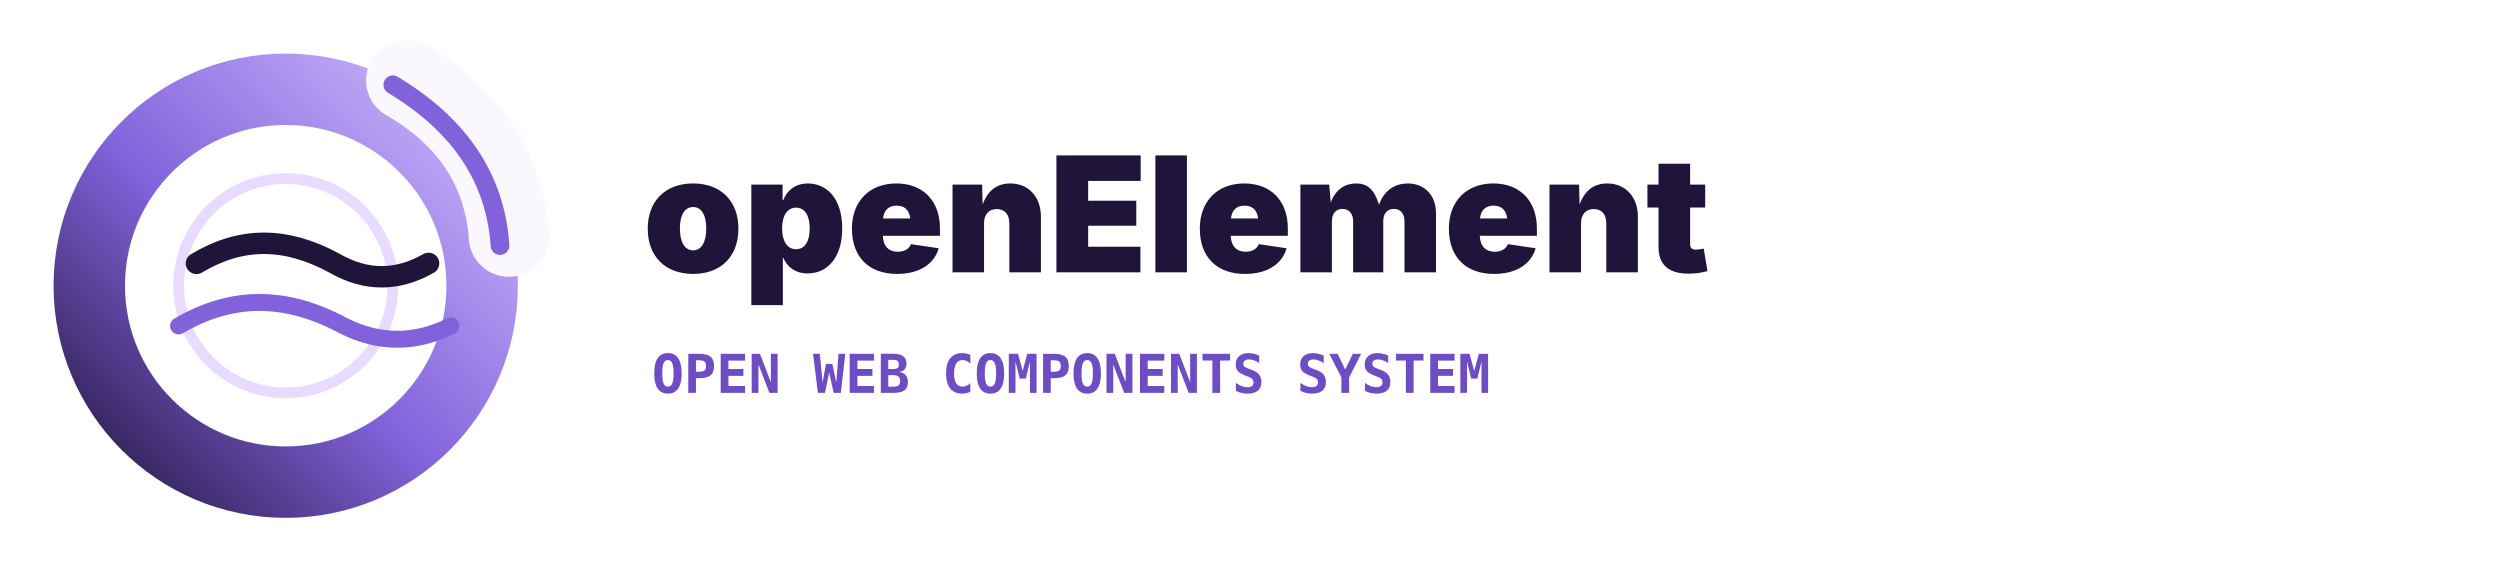
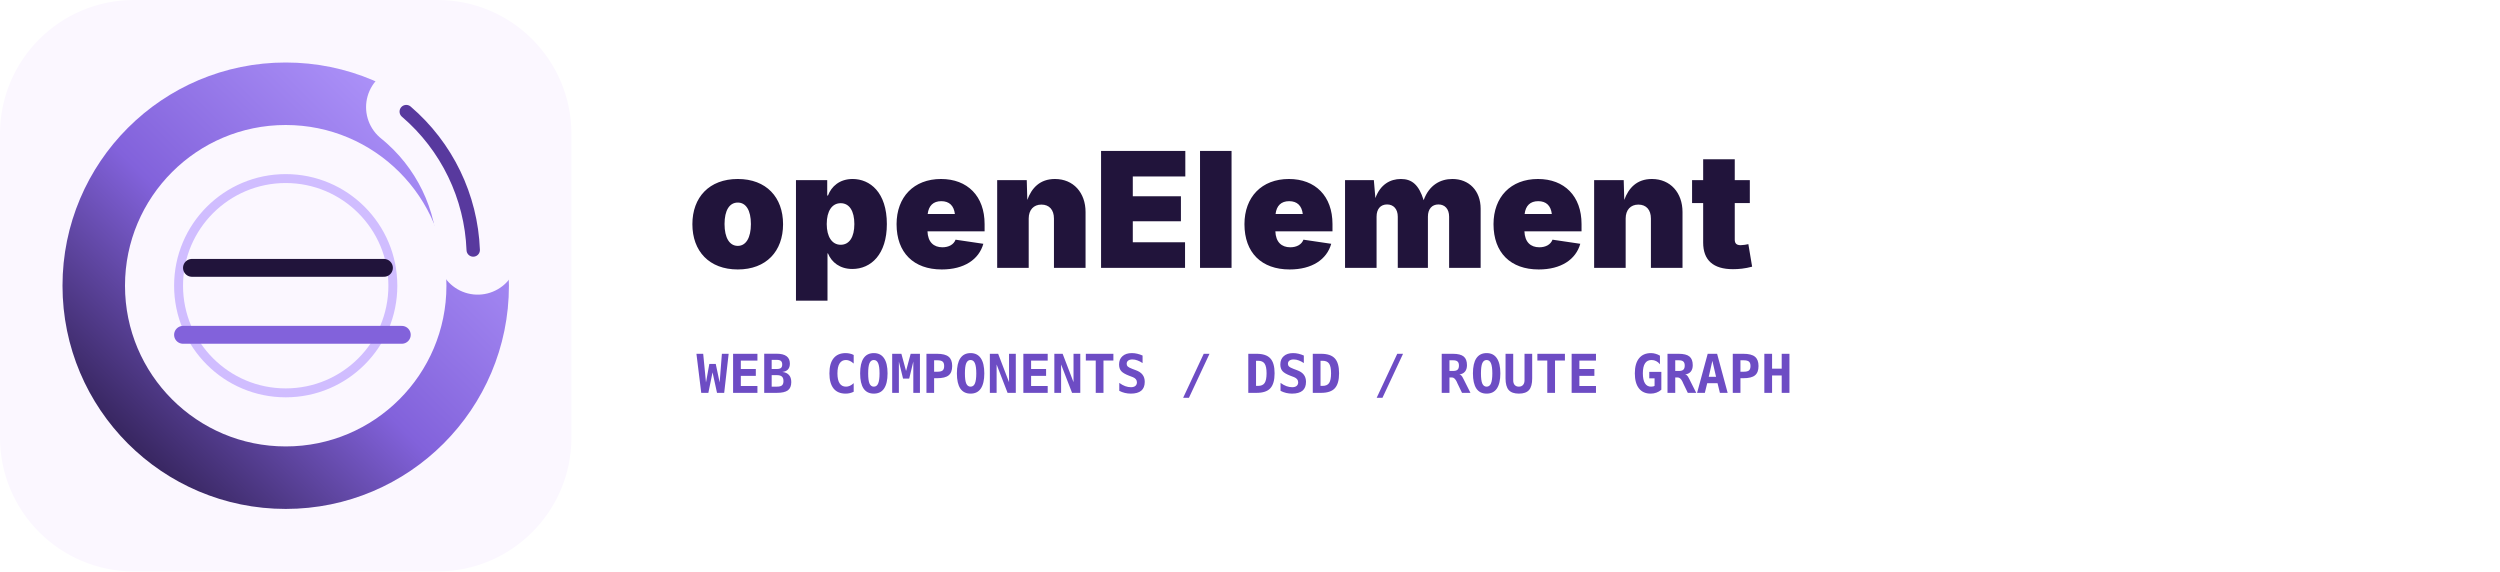
<svg xmlns="http://www.w3.org/2000/svg" viewBox="0 0 560 128" width="560" height="128" role="img">
  <defs>
-     <linearGradient id="open-o-horizontal" x1="16" y1="112" x2="112" y2="18" gradientUnits="userSpaceOnUse">
+     <linearGradient id="aperture-o-horizontal" x1="18" y1="108" x2="104" y2="20" gradientUnits="userSpaceOnUse">
      <stop offset="0" stop-color="#21143b" />
-       <stop offset=".46" stop-color="#8262db" />
-       <stop offset="1" stop-color="#d0bdff" />
+       <stop offset=".48" stop-color="#8262db" />
+       <stop offset="1" stop-color="#b59cff" />
    </linearGradient>
  </defs>
-   <circle cx="64" cy="64" r="44" fill="none" stroke="url(#open-o-horizontal)" stroke-width="16" />
-   <circle cx="64" cy="64" r="24" fill="none" stroke="#e6d8ff" stroke-width="2.4" opacity=".92" />
-   <path d="M91 18 C105 26 113 38 114 53" fill="none" stroke="#fbf7ff" stroke-width="18" stroke-linecap="round" />
-   <path d="M88 19 C103 28 111 40 112 55" fill="none" stroke="#8262db" stroke-width="4.2" stroke-linecap="round" />
-   <path d="M44 59 C54 53 64 53 75 59 C82 63 89 63 96 59" fill="none" stroke="#21143b" stroke-width="4.8" stroke-linecap="round" />
-   <path d="M40 73 C52 66 64 66 77 73 C85 77 93 77 101 73" fill="none" stroke="#8262db" stroke-width="3.8" stroke-linecap="round" />
-   <text x="144" y="61" fill="#21143b" font-family="'Instrument Sans', Inter, Arial, Helvetica, sans-serif" font-size="36" font-weight="850" letter-spacing="0">openElement</text>
-   <text x="146" y="88" fill="#6d4cc4" font-family="'JetBrains Mono', 'SF Mono', Consolas, monospace" font-size="12" font-weight="700" letter-spacing="0">OPEN WEB COMPONENTS SYSTEM</text>
+   <rect x="0" y="0" width="128" height="128" rx="30" fill="#fbf7ff" />
+   <circle cx="64" cy="64" r="43" fill="none" stroke="url(#aperture-o-horizontal)" stroke-width="14" />
+   <circle cx="64" cy="64" r="24" fill="none" stroke="#d0bdff" stroke-width="2" />
+   <path d="M91 24 A43 43 0 0 1 107 57" fill="none" stroke="#fbf7ff" stroke-width="18" stroke-linecap="round" />
+   <path d="M91 25 A43 43 0 0 1 106 56" fill="none" stroke="#58399e" stroke-width="3" stroke-linecap="round" />
+   <path d="M43 60 H86" fill="none" stroke="#21143b" stroke-width="4" stroke-linecap="round" />
+   <path d="M41 75 H90" fill="none" stroke="#8262db" stroke-width="4" stroke-linecap="round" />
+   <text x="154" y="60" fill="#21143b" font-family="'Instrument Sans', Inter, Arial, Helvetica, sans-serif" font-size="36" font-weight="850" letter-spacing="0">openElement</text>
+   <text x="156" y="88" fill="#6d4cc4" font-family="'JetBrains Mono', 'SF Mono', Consolas, monospace" font-size="12" font-weight="700" letter-spacing="0">WEB COMPONENTS / DSD / ROUTE GRAPH</text>
</svg>
